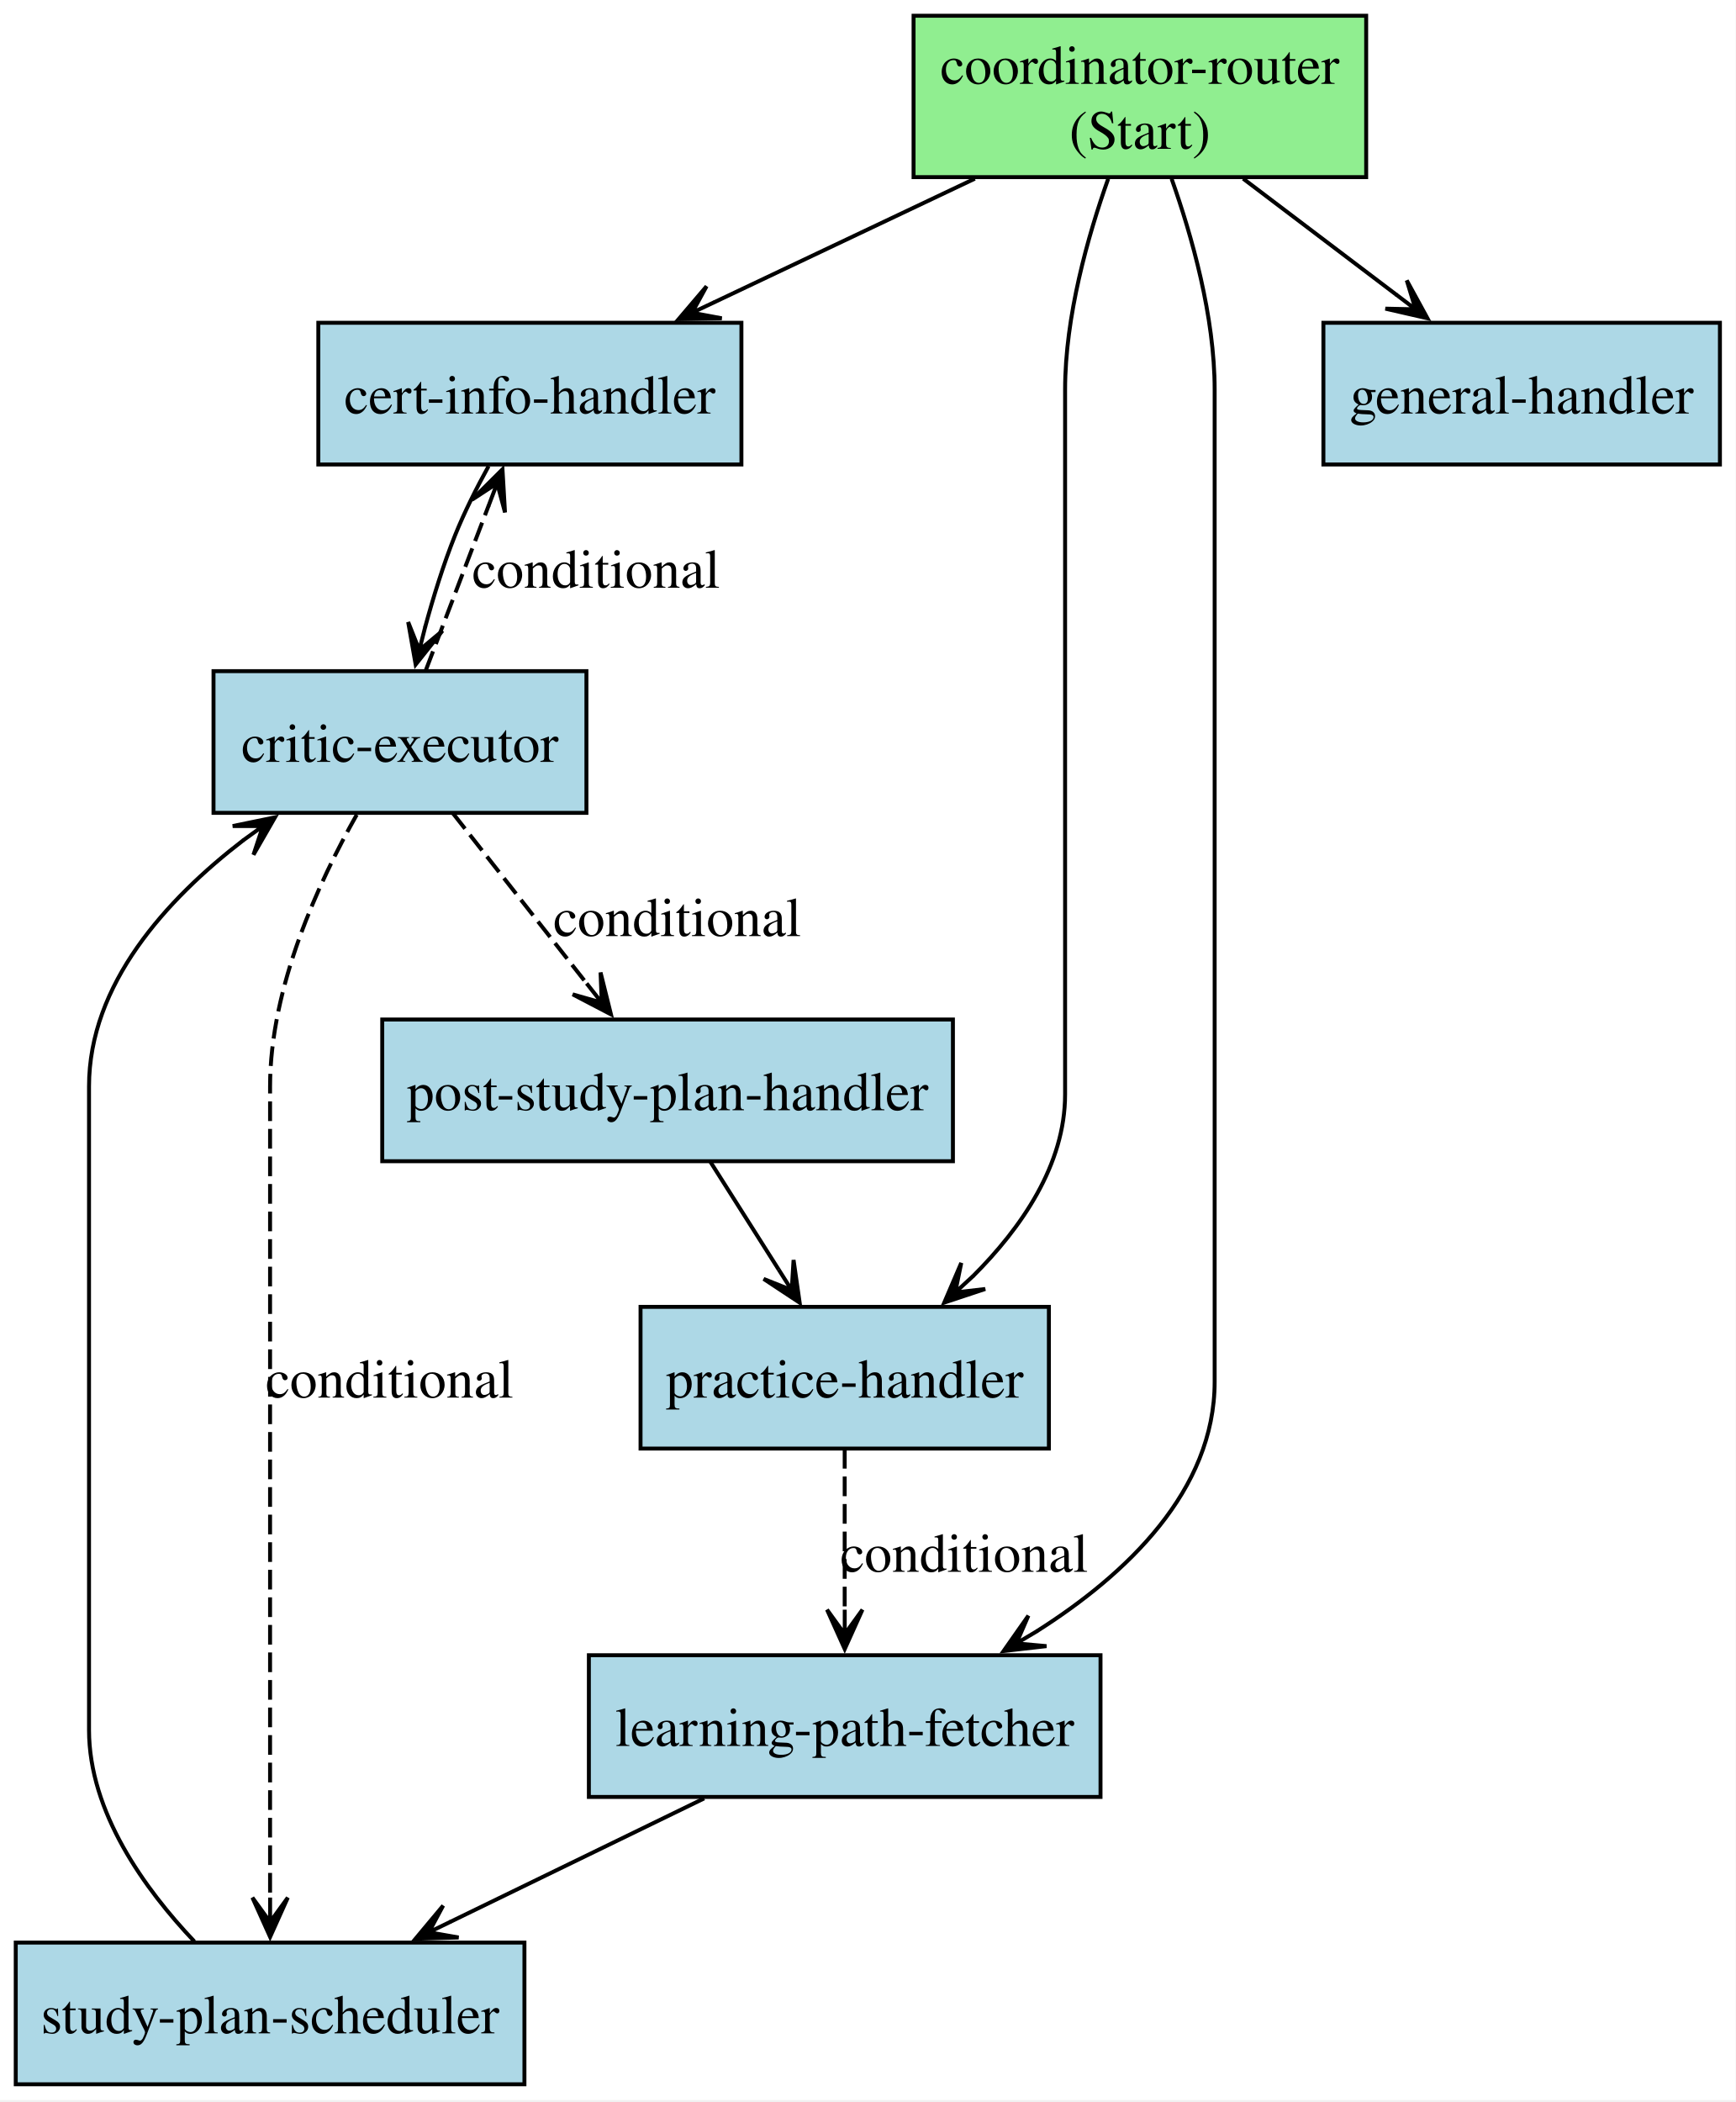
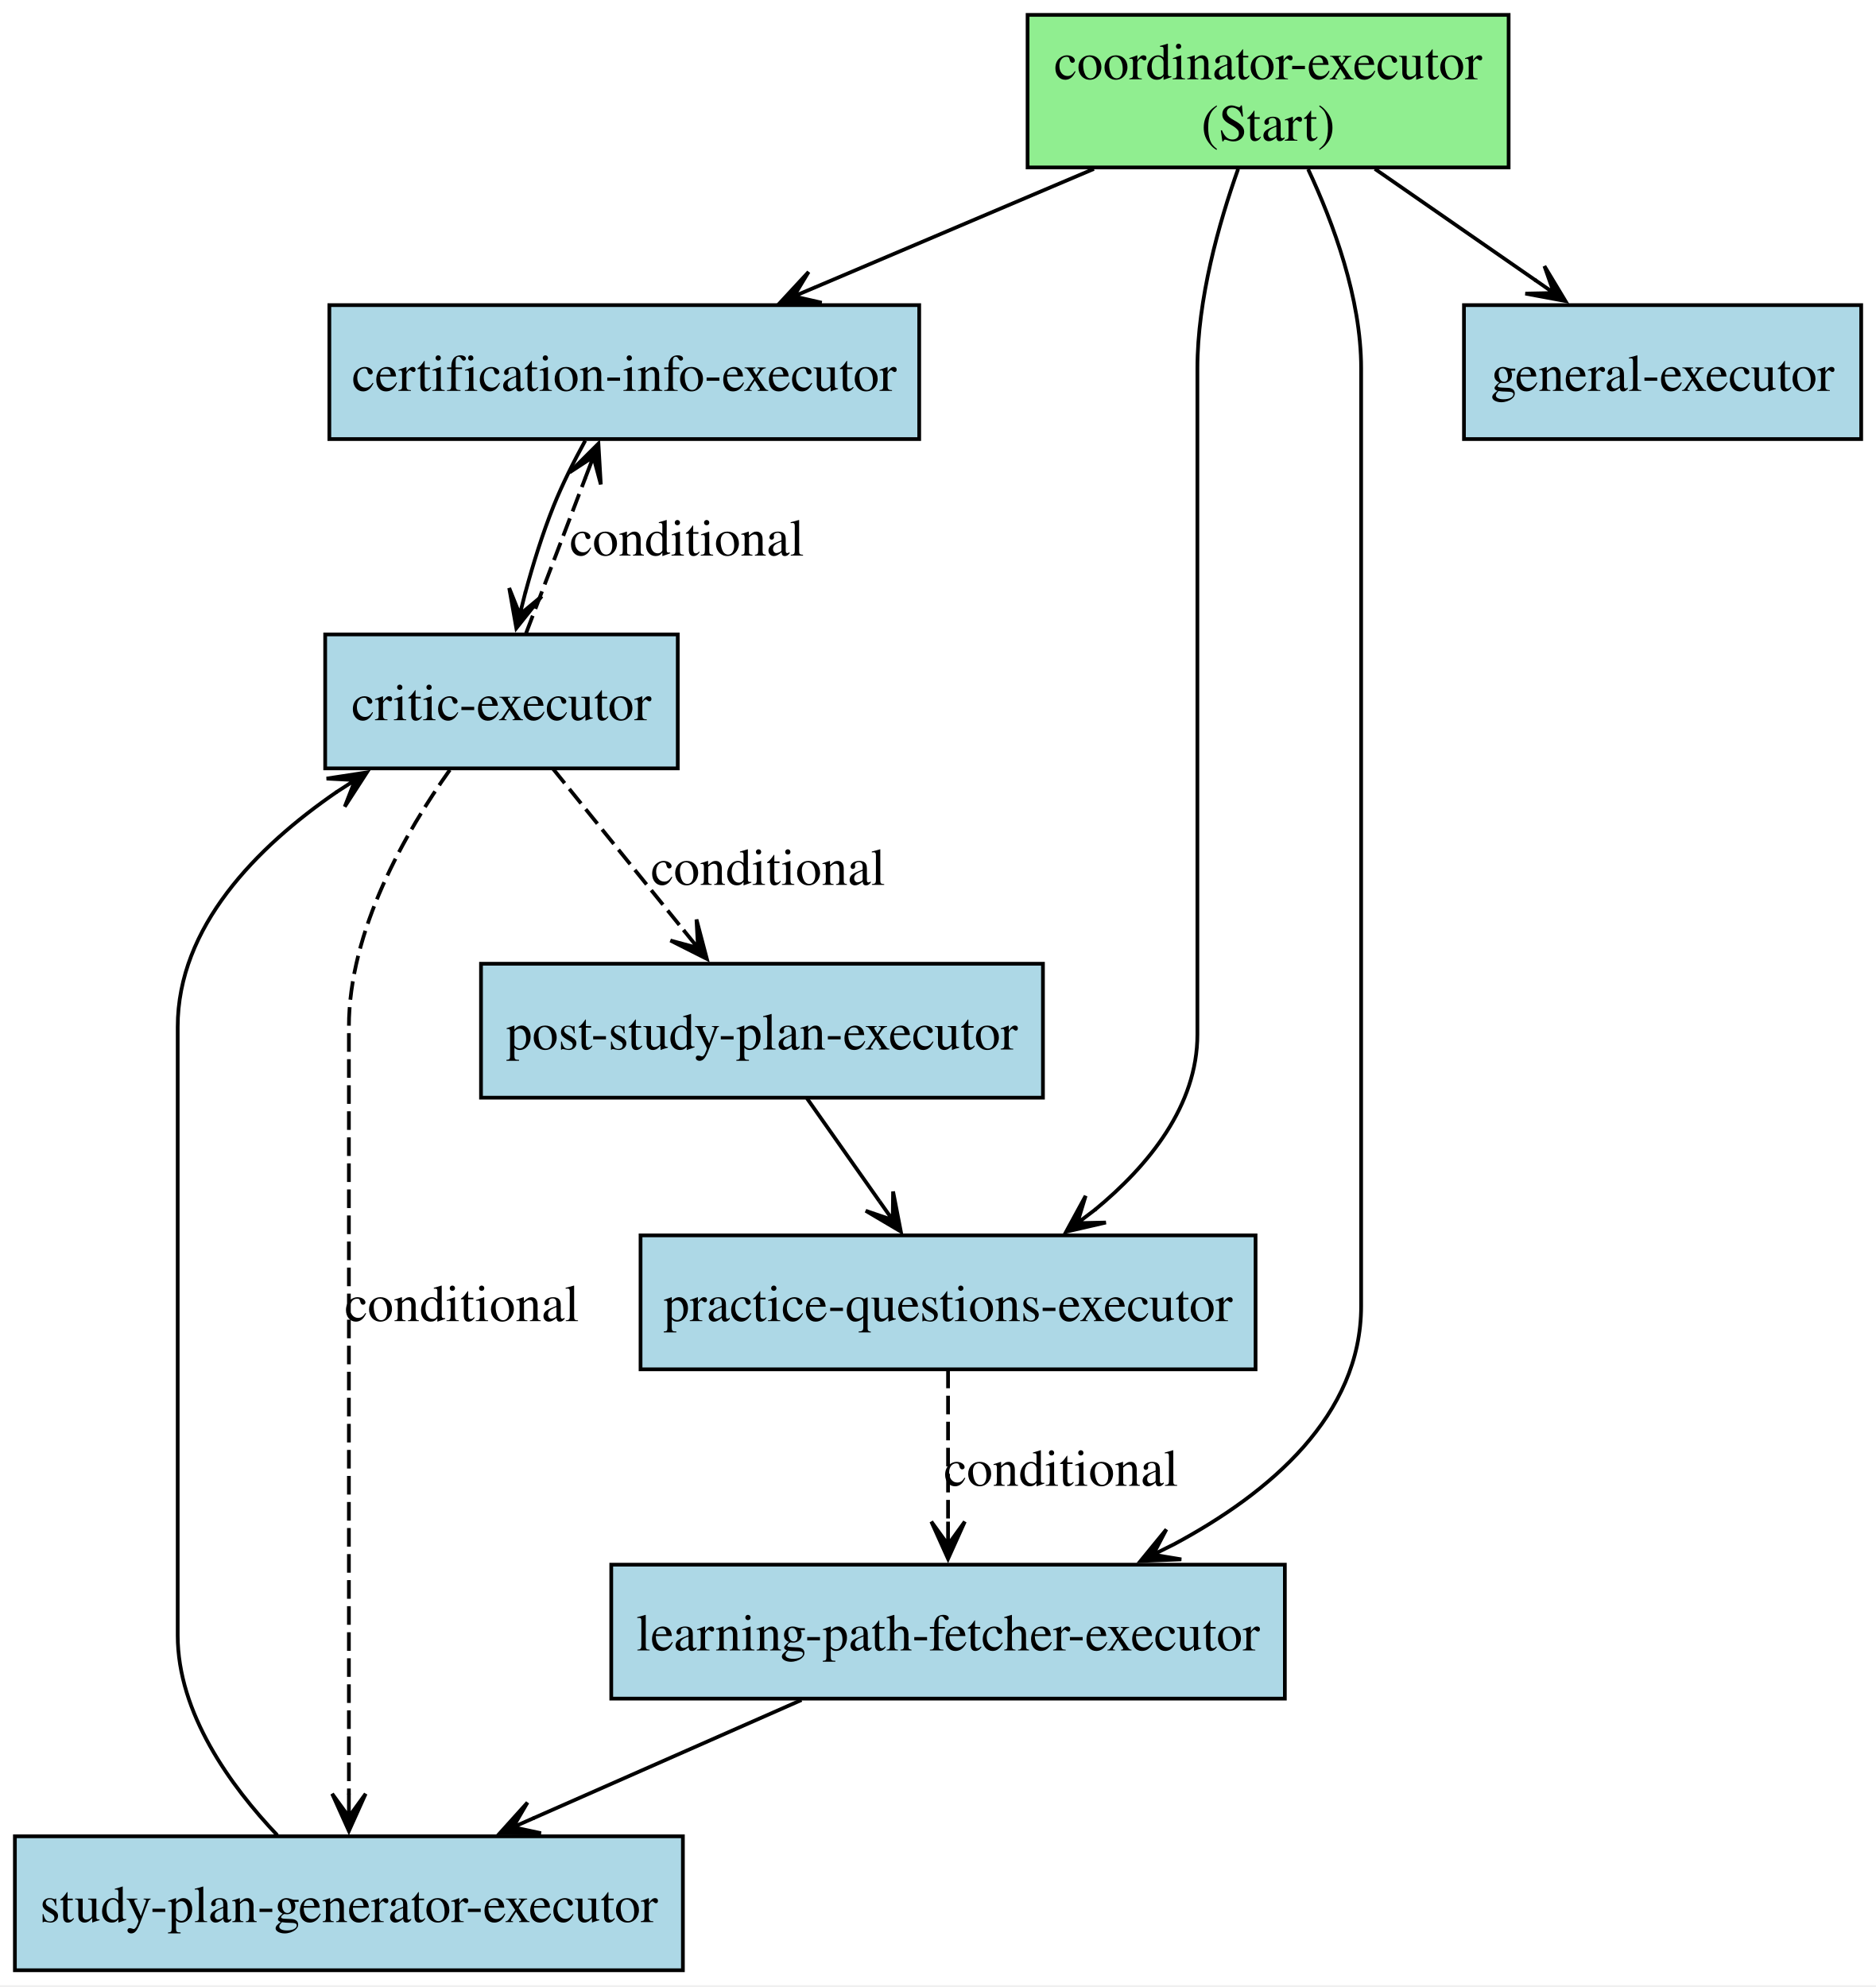
- <svg xmlns="http://www.w3.org/2000/svg" width="441pt" height="534pt" viewBox="0.00 0.00 441.00 534.00">
+ <svg xmlns="http://www.w3.org/2000/svg" width="504pt" height="534pt" viewBox="0.00 0.00 504.00 534.00">
  <g id="graph0" class="graph" transform="scale(1 1) rotate(0) translate(4 529.5)">
-     <polygon fill="white" stroke="none" points="-4,4 -4,-529.5 437,-529.5 437,4 -4,4" />
+     <polygon fill="white" stroke="none" points="-4,4 -4,-529.5 500.12,-529.5 500.12,4 -4,4" />
    <g id="node1" class="node">
-       <polygon fill="lightgreen" stroke="black" points="343.12,-525.5 228.12,-525.5 228.12,-484.5 343.12,-484.5 343.12,-525.5" />
-       <text xml:space="preserve" text-anchor="middle" x="285.62" y="-508.2" font-family="Times,serif" font-size="14.00">coordinator-router</text>
-       <text xml:space="preserve" text-anchor="middle" x="285.62" y="-491.7" font-family="Times,serif" font-size="14.00">(Start)</text>
+       <polygon fill="lightgreen" stroke="black" points="401.38,-525.5 272.12,-525.5 272.12,-484.5 401.38,-484.5 401.38,-525.5" />
+       <text xml:space="preserve" text-anchor="middle" x="336.75" y="-508.2" font-family="Times,serif" font-size="14.00">coordinator-executor</text>
+       <text xml:space="preserve" text-anchor="middle" x="336.75" y="-491.7" font-family="Times,serif" font-size="14.00">(Start)</text>
    </g>
    <g id="node2" class="node">
-       <polygon fill="lightblue" stroke="black" points="184.38,-447.5 76.88,-447.5 76.88,-411.5 184.38,-411.5 184.38,-447.5" />
-       <text xml:space="preserve" text-anchor="middle" x="130.62" y="-424.45" font-family="Times,serif" font-size="14.00">cert-info-handler</text>
+       <polygon fill="lightblue" stroke="black" points="243,-447.5 84.5,-447.5 84.5,-411.5 243,-411.5 243,-447.5" />
+       <text xml:space="preserve" text-anchor="middle" x="163.75" y="-424.45" font-family="Times,serif" font-size="14.00">certification-info-executor</text>
    </g>
    <g id="edge1" class="edge">
-       <path fill="none" stroke="black" d="M243.68,-484.11C223.18,-474.39 198.45,-462.66 177.36,-452.66" />
-       <polygon fill="black" stroke="black" points="168.43,-448.43 179.39,-448.64 171.84,-450.05 177.46,-452.71 177.46,-452.71 177.46,-452.71 171.84,-450.05 175.53,-456.78 168.43,-448.43" />
+       <path fill="none" stroke="black" d="M289.93,-484.11C266.75,-474.26 238.7,-462.34 214.95,-452.25" />
+       <polygon fill="black" stroke="black" points="205.83,-448.38 216.8,-448.15 209.31,-449.86 215.04,-452.29 215.04,-452.29 215.04,-452.29 209.31,-449.86 213.28,-456.43 205.83,-448.38" />
    </g>
    <g id="node3" class="node">
-       <polygon fill="lightblue" stroke="black" points="275.62,-109 145.62,-109 145.62,-73 275.62,-73 275.62,-109" />
-       <text xml:space="preserve" text-anchor="middle" x="210.62" y="-85.95" font-family="Times,serif" font-size="14.00">learning-path-fetcher</text>
+       <polygon fill="lightblue" stroke="black" points="341.25,-109 160.25,-109 160.25,-73 341.25,-73 341.25,-109" />
+       <text xml:space="preserve" text-anchor="middle" x="250.75" y="-85.95" font-family="Times,serif" font-size="14.00">learning-path-fetcher-executor</text>
    </g>
    <g id="edge2" class="edge">
-       <path fill="none" stroke="black" d="M293.68,-484.08C298.86,-469.49 304.62,-449.08 304.62,-430.5 304.62,-430.5 304.62,-430.5 304.62,-178.5 304.62,-150.82 282.28,-129.57 259.38,-115.06" />
-       <polygon fill="black" stroke="black" points="250.99,-110.07 261.89,-111.31 254.24,-112 259.59,-115.18 259.59,-115.18 259.59,-115.18 254.24,-112 257.29,-119.05 250.99,-110.07" />
+       <path fill="none" stroke="black" d="M347.5,-484.03C354.27,-469.58 361.75,-449.37 361.75,-430.5 361.75,-430.5 361.75,-430.5 361.75,-178.5 361.75,-149.15 337.3,-128.29 311.35,-114.42" />
+       <polygon fill="black" stroke="black" points="302.47,-109.99 313.43,-110.43 305.85,-111.68 311.42,-114.46 311.42,-114.46 311.42,-114.46 305.85,-111.68 309.41,-118.48 302.47,-109.99" />
    </g>
    <g id="node4" class="node">
-       <polygon fill="lightblue" stroke="black" points="262.5,-197.5 158.75,-197.5 158.75,-161.5 262.5,-161.5 262.5,-197.5" />
-       <text xml:space="preserve" text-anchor="middle" x="210.62" y="-174.45" font-family="Times,serif" font-size="14.00">practice-handler</text>
+       <polygon fill="lightblue" stroke="black" points="333.38,-197.5 168.12,-197.5 168.12,-161.5 333.38,-161.5 333.38,-197.5" />
+       <text xml:space="preserve" text-anchor="middle" x="250.75" y="-174.45" font-family="Times,serif" font-size="14.00">practice-questions-executor</text>
    </g>
    <g id="edge3" class="edge">
-       <path fill="none" stroke="black" d="M277.57,-484.08C272.39,-469.49 266.62,-449.08 266.62,-430.5 266.62,-430.5 266.62,-430.5 266.62,-251.5 266.62,-233.6 255.52,-217.56 243.19,-205.27" />
-       <polygon fill="black" stroke="black" points="235.92,-198.59 246.33,-202.04 238.7,-201.15 243.28,-205.36 243.28,-205.36 243.28,-205.36 238.7,-201.15 240.24,-208.67 235.92,-198.59" />
+       <path fill="none" stroke="black" d="M328.69,-484.08C323.51,-469.49 317.75,-449.08 317.75,-430.5 317.75,-430.5 317.75,-430.5 317.75,-251.5 317.75,-232.37 304.73,-216.31 290.17,-204.33" />
+       <polygon fill="black" stroke="black" points="282.48,-198.49 293.16,-200.95 285.49,-200.78 290.44,-204.54 290.44,-204.54 290.44,-204.54 285.49,-200.78 287.72,-208.12 282.48,-198.49" />
    </g>
    <g id="node5" class="node">
-       <polygon fill="lightblue" stroke="black" points="433,-447.5 332.25,-447.5 332.25,-411.5 433,-411.5 433,-447.5" />
-       <text xml:space="preserve" text-anchor="middle" x="382.62" y="-424.45" font-family="Times,serif" font-size="14.00">general-handler</text>
+       <polygon fill="lightblue" stroke="black" points="496.12,-447.5 389.38,-447.5 389.38,-411.5 496.12,-411.5 496.12,-447.5" />
+       <text xml:space="preserve" text-anchor="middle" x="442.75" y="-424.45" font-family="Times,serif" font-size="14.00">general-executor</text>
    </g>
    <g id="edge4" class="edge">
-       <path fill="none" stroke="black" d="M311.87,-484.11C323.88,-475.01 338.22,-464.15 350.83,-454.59" />
-       <polygon fill="black" stroke="black" points="358.69,-448.64 353.43,-458.27 355.67,-450.92 350.72,-454.68 350.72,-454.68 350.72,-454.68 355.67,-450.92 348,-451.09 358.69,-448.64" />
+       <path fill="none" stroke="black" d="M365.44,-484.11C378.81,-474.83 394.83,-463.73 408.81,-454.03" />
+       <polygon fill="black" stroke="black" points="416.65,-448.6 411,-457.99 413.54,-450.75 408.43,-454.3 408.43,-454.3 408.43,-454.3 413.54,-450.75 405.87,-450.6 416.65,-448.6" />
    </g>
    <g id="node6" class="node">
-       <polygon fill="lightblue" stroke="black" points="145,-359 50.25,-359 50.25,-323 145,-323 145,-359" />
-       <text xml:space="preserve" text-anchor="middle" x="97.62" y="-335.95" font-family="Times,serif" font-size="14.00">critic-executor</text>
+       <polygon fill="lightblue" stroke="black" points="178.12,-359 83.38,-359 83.38,-323 178.12,-323 178.12,-359" />
+       <text xml:space="preserve" text-anchor="middle" x="130.75" y="-335.95" font-family="Times,serif" font-size="14.00">critic-executor</text>
    </g>
    <g id="edge5" class="edge">
-       <path fill="none" stroke="black" d="M120.14,-411.08C117.11,-405.58 113.99,-399.4 111.62,-393.5 108.66,-386.1 106.11,-377.87 104.02,-370.18" />
-       <polygon fill="black" stroke="black" points="101.61,-360.68 108.43,-369.26 102.54,-364.34 104.07,-370.37 104.07,-370.37 104.07,-370.37 102.54,-364.34 99.71,-371.47 101.61,-360.68" />
+       <path fill="none" stroke="black" d="M153.26,-411.08C150.24,-405.58 147.12,-399.4 144.75,-393.5 141.78,-386.1 139.23,-377.87 137.15,-370.18" />
+       <polygon fill="black" stroke="black" points="134.74,-360.68 141.56,-369.26 135.67,-364.34 137.19,-370.37 137.19,-370.37 137.19,-370.37 135.67,-364.34 132.83,-371.47 134.74,-360.68" />
    </g>
    <g id="node7" class="node">
-       <polygon fill="lightblue" stroke="black" points="129.25,-36 0,-36 0,0 129.25,0 129.25,-36" />
-       <text xml:space="preserve" text-anchor="middle" x="64.62" y="-12.95" font-family="Times,serif" font-size="14.00">study-plan-scheduler</text>
+       <polygon fill="lightblue" stroke="black" points="179.5,-36 0,-36 0,0 179.5,0 179.5,-36" />
+       <text xml:space="preserve" text-anchor="middle" x="89.75" y="-12.95" font-family="Times,serif" font-size="14.00">study-plan-generator-executor</text>
    </g>
    <g id="edge6" class="edge">
-       <path fill="none" stroke="black" d="M174.91,-72.63C155.47,-63.18 131.2,-51.38 110.38,-41.25" />
-       <polygon fill="black" stroke="black" points="101.57,-36.97 112.53,-37.29 104.97,-38.62 110.57,-41.34 110.57,-41.34 110.57,-41.34 104.97,-38.62 108.6,-45.39 101.57,-36.97" />
+       <path fill="none" stroke="black" d="M211.36,-72.63C189.63,-63.05 162.43,-51.05 139.27,-40.84" />
+       <polygon fill="black" stroke="black" points="130.4,-36.93 141.37,-36.84 133.86,-38.45 139.55,-40.96 139.55,-40.96 139.55,-40.96 133.86,-38.45 137.74,-45.08 130.4,-36.93" />
    </g>
    <g id="edge10" class="edge">
-       <path fill="none" stroke="black" stroke-dasharray="5,2" d="M210.62,-161.41C210.62,-149.76 210.62,-134.05 210.62,-120.52" />
-       <polygon fill="black" stroke="black" points="210.63,-110.57 215.13,-120.57 210.63,-114.35 210.63,-120.57 210.63,-120.57 210.63,-120.57 210.63,-114.35 206.13,-120.57 210.63,-110.57" />
-       <text xml:space="preserve" text-anchor="middle" x="241" y="-130.2" font-family="Times,serif" font-size="14.00">conditional</text>
+       <path fill="none" stroke="black" stroke-dasharray="5,2" d="M250.75,-161.41C250.75,-149.76 250.75,-134.05 250.75,-120.52" />
+       <polygon fill="black" stroke="black" points="250.75,-110.57 255.25,-120.57 250.75,-114.35 250.75,-120.57 250.75,-120.57 250.75,-120.57 250.75,-114.35 246.25,-120.57 250.75,-110.57" />
+       <text xml:space="preserve" text-anchor="middle" x="281.12" y="-130.2" font-family="Times,serif" font-size="14.00">conditional</text>
    </g>
    <g id="edge11" class="edge">
-       <path fill="none" stroke="black" stroke-dasharray="5,2" d="M104.24,-359.35C108.8,-371.3 114.95,-387.42 120.17,-401.1" />
-       <polygon fill="black" stroke="black" points="123.67,-410.27 115.9,-402.53 122.32,-406.74 120.11,-400.93 120.11,-400.93 120.11,-400.93 122.32,-406.74 124.31,-399.32 123.67,-410.27" />
-       <text xml:space="preserve" text-anchor="middle" x="147.46" y="-380.2" font-family="Times,serif" font-size="14.00">conditional</text>
+       <path fill="none" stroke="black" stroke-dasharray="5,2" d="M137.37,-359.35C141.93,-371.3 148.08,-387.42 153.3,-401.1" />
+       <polygon fill="black" stroke="black" points="156.8,-410.27 149.03,-402.53 155.45,-406.74 153.23,-400.93 153.23,-400.93 153.23,-400.93 155.45,-406.74 157.44,-399.32 156.8,-410.27" />
+       <text xml:space="preserve" text-anchor="middle" x="180.58" y="-380.2" font-family="Times,serif" font-size="14.00">conditional</text>
    </g>
    <g id="edge12" class="edge">
-       <path fill="none" stroke="black" stroke-dasharray="5,2" d="M86.64,-322.52C77.04,-305.55 64.62,-278.73 64.62,-253.5 64.62,-253.5 64.62,-253.5 64.62,-90 64.62,-75.94 64.62,-60.31 64.62,-47.3" />
-       <polygon fill="black" stroke="black" points="64.63,-37.43 69.13,-47.43 64.63,-41.22 64.63,-47.43 64.63,-47.43 64.63,-47.43 64.63,-41.22 60.13,-47.43 64.63,-37.43" />
-       <text xml:space="preserve" text-anchor="middle" x="95" y="-174.45" font-family="Times,serif" font-size="14.00">conditional</text>
+       <path fill="none" stroke="black" stroke-dasharray="5,2" d="M116.87,-322.58C104.97,-305.88 89.75,-279.43 89.75,-253.5 89.75,-253.5 89.75,-253.5 89.75,-90 89.75,-75.94 89.75,-60.31 89.75,-47.3" />
+       <polygon fill="black" stroke="black" points="89.75,-37.43 94.25,-47.43 89.75,-41.22 89.75,-47.43 89.75,-47.43 89.75,-47.43 89.75,-41.22 85.25,-47.43 89.75,-37.43" />
+       <text xml:space="preserve" text-anchor="middle" x="120.12" y="-174.45" font-family="Times,serif" font-size="14.00">conditional</text>
    </g>
    <g id="node8" class="node">
-       <polygon fill="lightblue" stroke="black" points="238.12,-270.5 93.12,-270.5 93.12,-234.5 238.12,-234.5 238.12,-270.5" />
-       <text xml:space="preserve" text-anchor="middle" x="165.62" y="-247.45" font-family="Times,serif" font-size="14.00">post-study-plan-handler</text>
+       <polygon fill="lightblue" stroke="black" points="276.25,-270.5 125.25,-270.5 125.25,-234.5 276.25,-234.5 276.25,-270.5" />
+       <text xml:space="preserve" text-anchor="middle" x="200.75" y="-247.45" font-family="Times,serif" font-size="14.00">post-study-plan-executor</text>
    </g>
    <g id="edge8" class="edge">
-       <path fill="none" stroke="black" stroke-dasharray="5,2" d="M111.06,-322.91C120.78,-310.55 134.08,-293.63 145.12,-279.58" />
-       <polygon fill="black" stroke="black" points="151.23,-271.81 148.59,-282.45 148.9,-274.78 145.05,-279.67 145.05,-279.67 145.05,-279.67 148.9,-274.78 141.51,-276.89 151.23,-271.81" />
-       <text xml:space="preserve" text-anchor="middle" x="168.09" y="-291.7" font-family="Times,serif" font-size="14.00">conditional</text>
+       <path fill="none" stroke="black" stroke-dasharray="5,2" d="M144.58,-322.91C154.68,-310.43 168.54,-293.3 179.96,-279.18" />
+       <polygon fill="black" stroke="black" points="185.94,-271.8 183.15,-282.4 183.56,-274.74 179.65,-279.57 179.65,-279.57 179.65,-279.57 183.56,-274.74 176.15,-276.74 185.94,-271.8" />
+       <text xml:space="preserve" text-anchor="middle" x="202.39" y="-291.7" font-family="Times,serif" font-size="14.00">conditional</text>
    </g>
    <g id="edge7" class="edge">
-       <path fill="none" stroke="black" d="M45.38,-36.29C32.78,-49.58 18.62,-69.14 18.62,-90 18.62,-253.5 18.62,-253.5 18.62,-253.5 18.62,-279.43 38.21,-300.98 57.88,-316.09" />
-       <polygon fill="black" stroke="black" points="65.87,-321.86 55.13,-319.65 62.8,-319.64 57.76,-316 57.76,-316 57.76,-316 62.8,-319.64 60.4,-312.35 65.87,-321.86" />
+       <path fill="none" stroke="black" d="M70.51,-36.29C57.9,-49.58 43.75,-69.14 43.75,-90 43.75,-253.5 43.75,-253.5 43.75,-253.5 43.75,-280.43 64.97,-301.86 86.45,-316.65" />
+       <polygon fill="black" stroke="black" points="94.59,-321.92 83.75,-320.26 91.42,-319.86 86.2,-316.49 86.2,-316.49 86.2,-316.49 91.42,-319.86 88.64,-312.71 94.59,-321.92" />
    </g>
    <g id="edge9" class="edge">
-       <path fill="none" stroke="black" d="M176.52,-234.31C181.71,-226.12 188.05,-216.12 193.84,-206.98" />
-       <polygon fill="black" stroke="black" points="199.18,-198.56 197.63,-209.41 197.16,-201.75 193.83,-207 193.83,-207 193.83,-207 197.16,-201.75 190.03,-204.6 199.18,-198.56" />
+       <path fill="none" stroke="black" d="M212.85,-234.31C218.69,-226.03 225.81,-215.91 232.3,-206.69" />
+       <polygon fill="black" stroke="black" points="238.06,-198.53 235.98,-209.29 235.88,-201.62 232.3,-206.7 232.3,-206.7 232.3,-206.7 235.88,-201.62 228.62,-204.11 238.06,-198.53" />
    </g>
  </g>
</svg>
